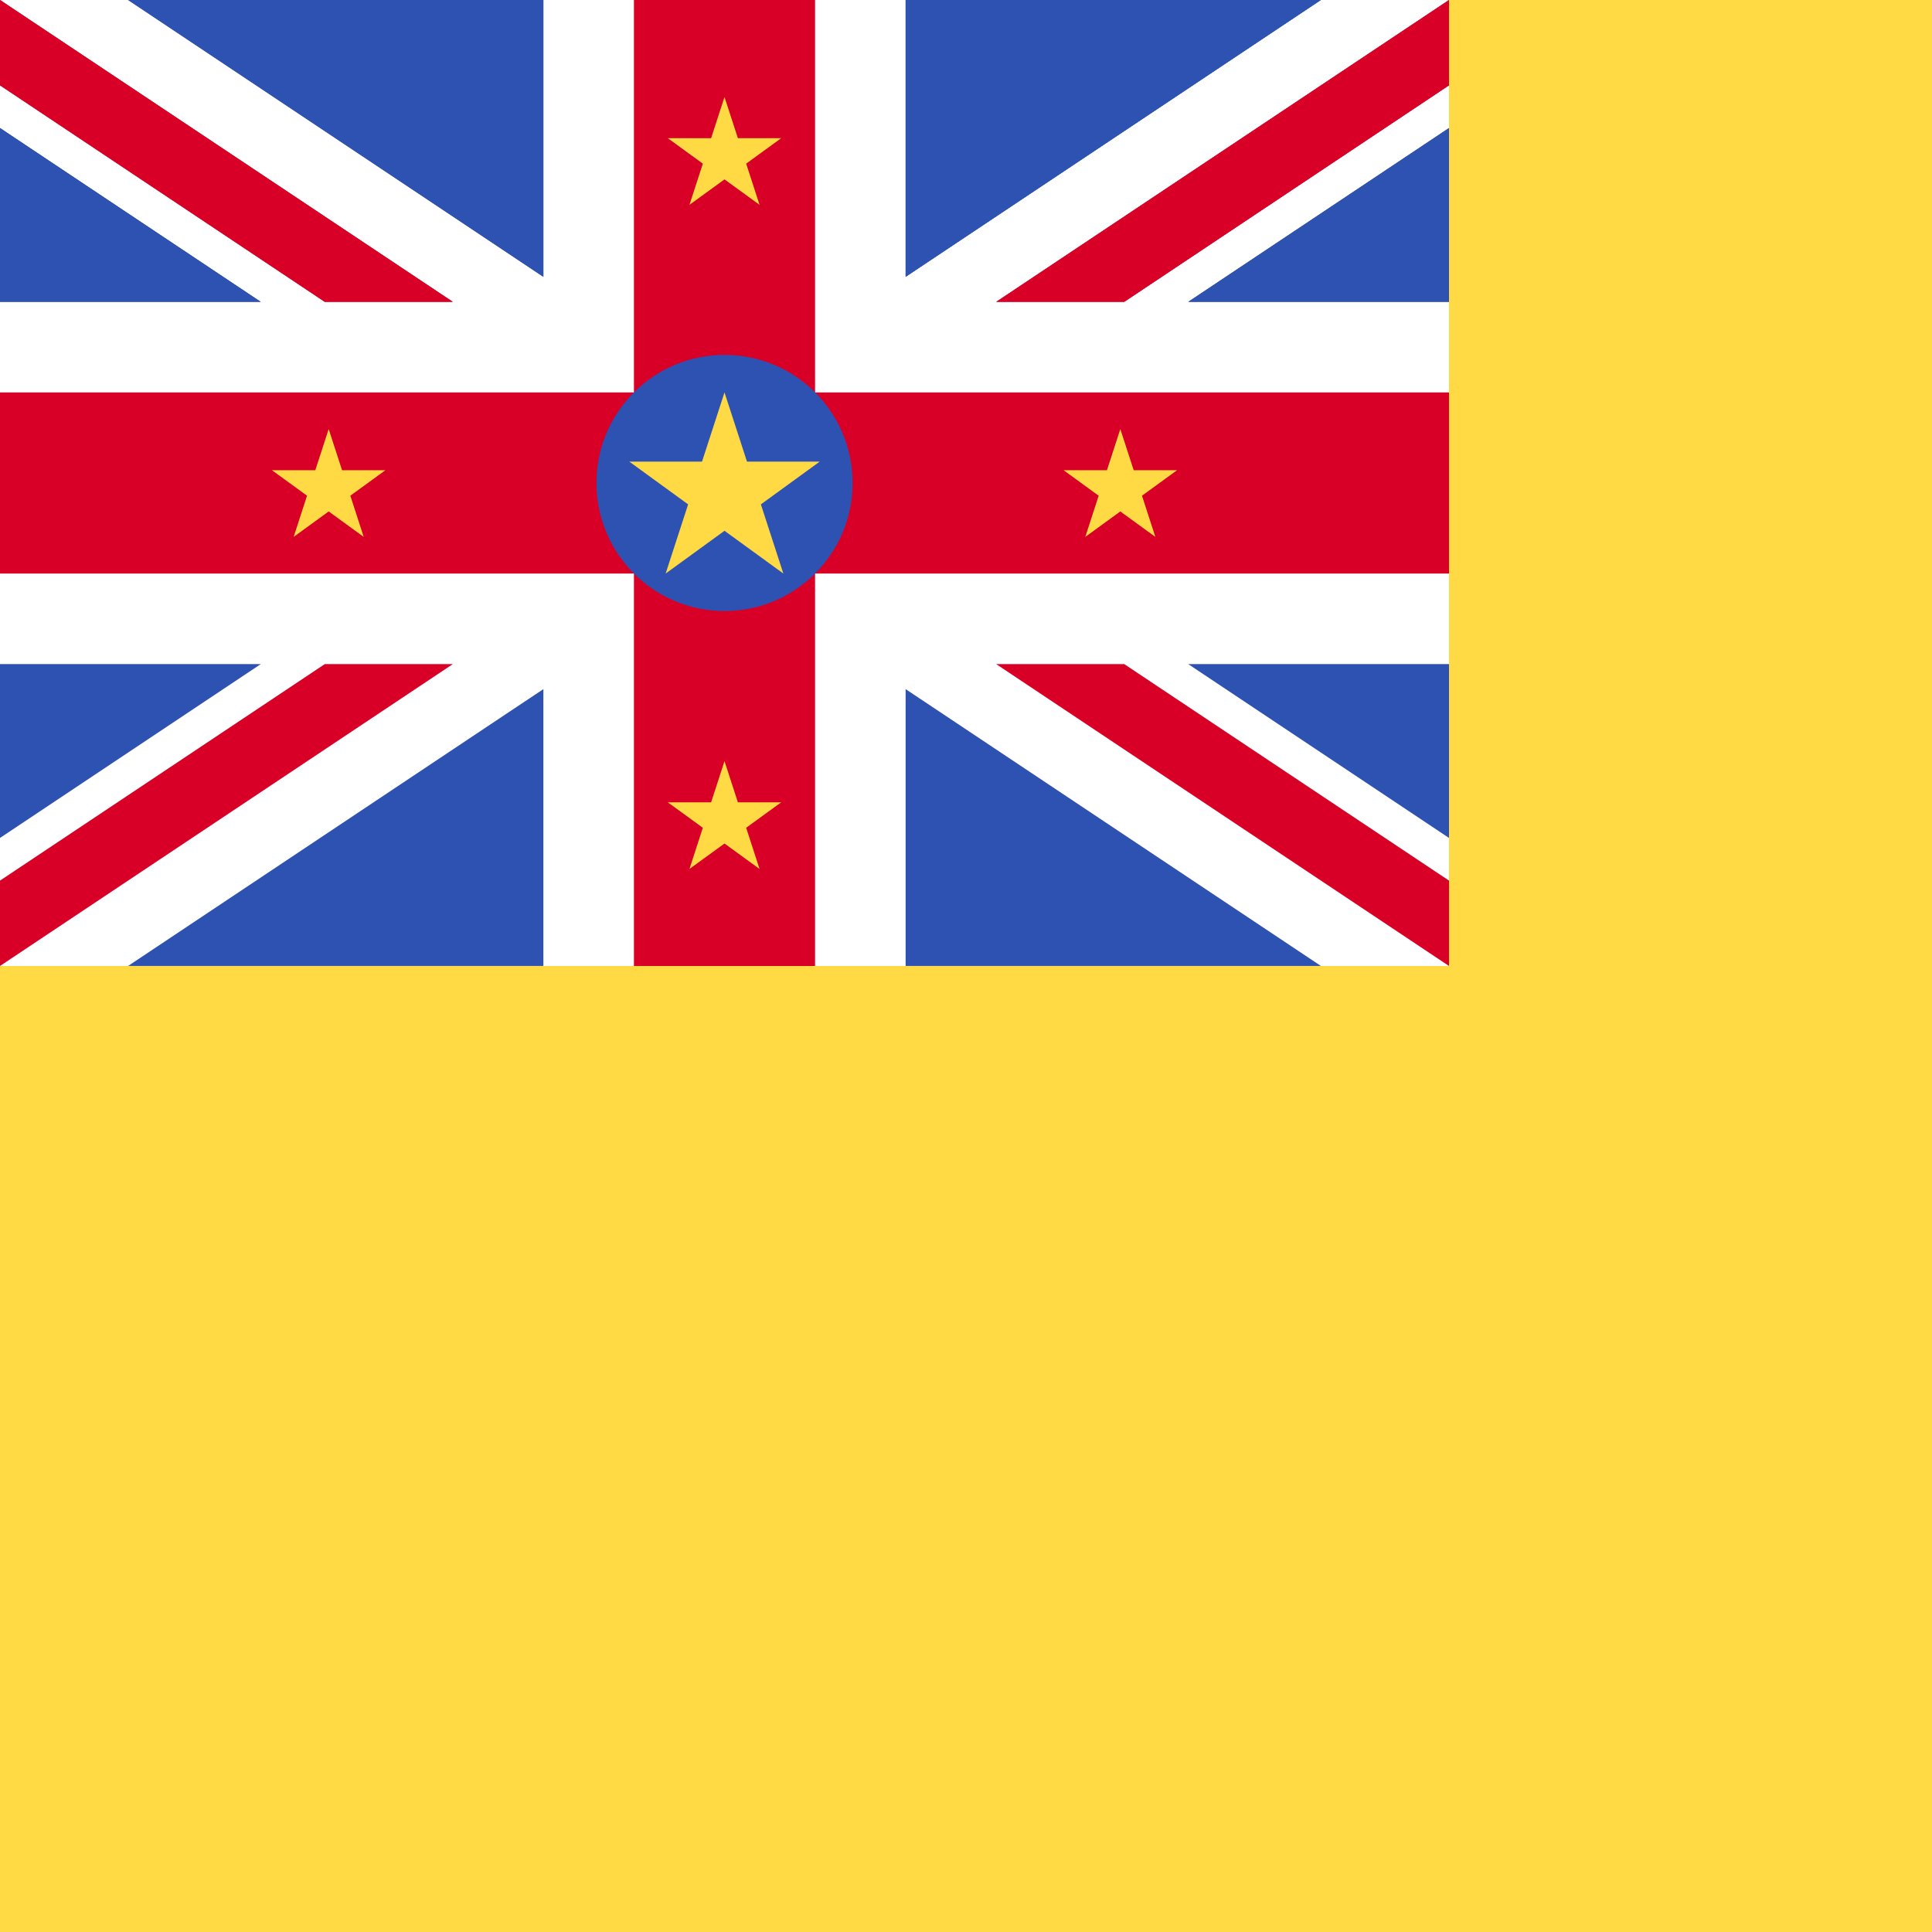
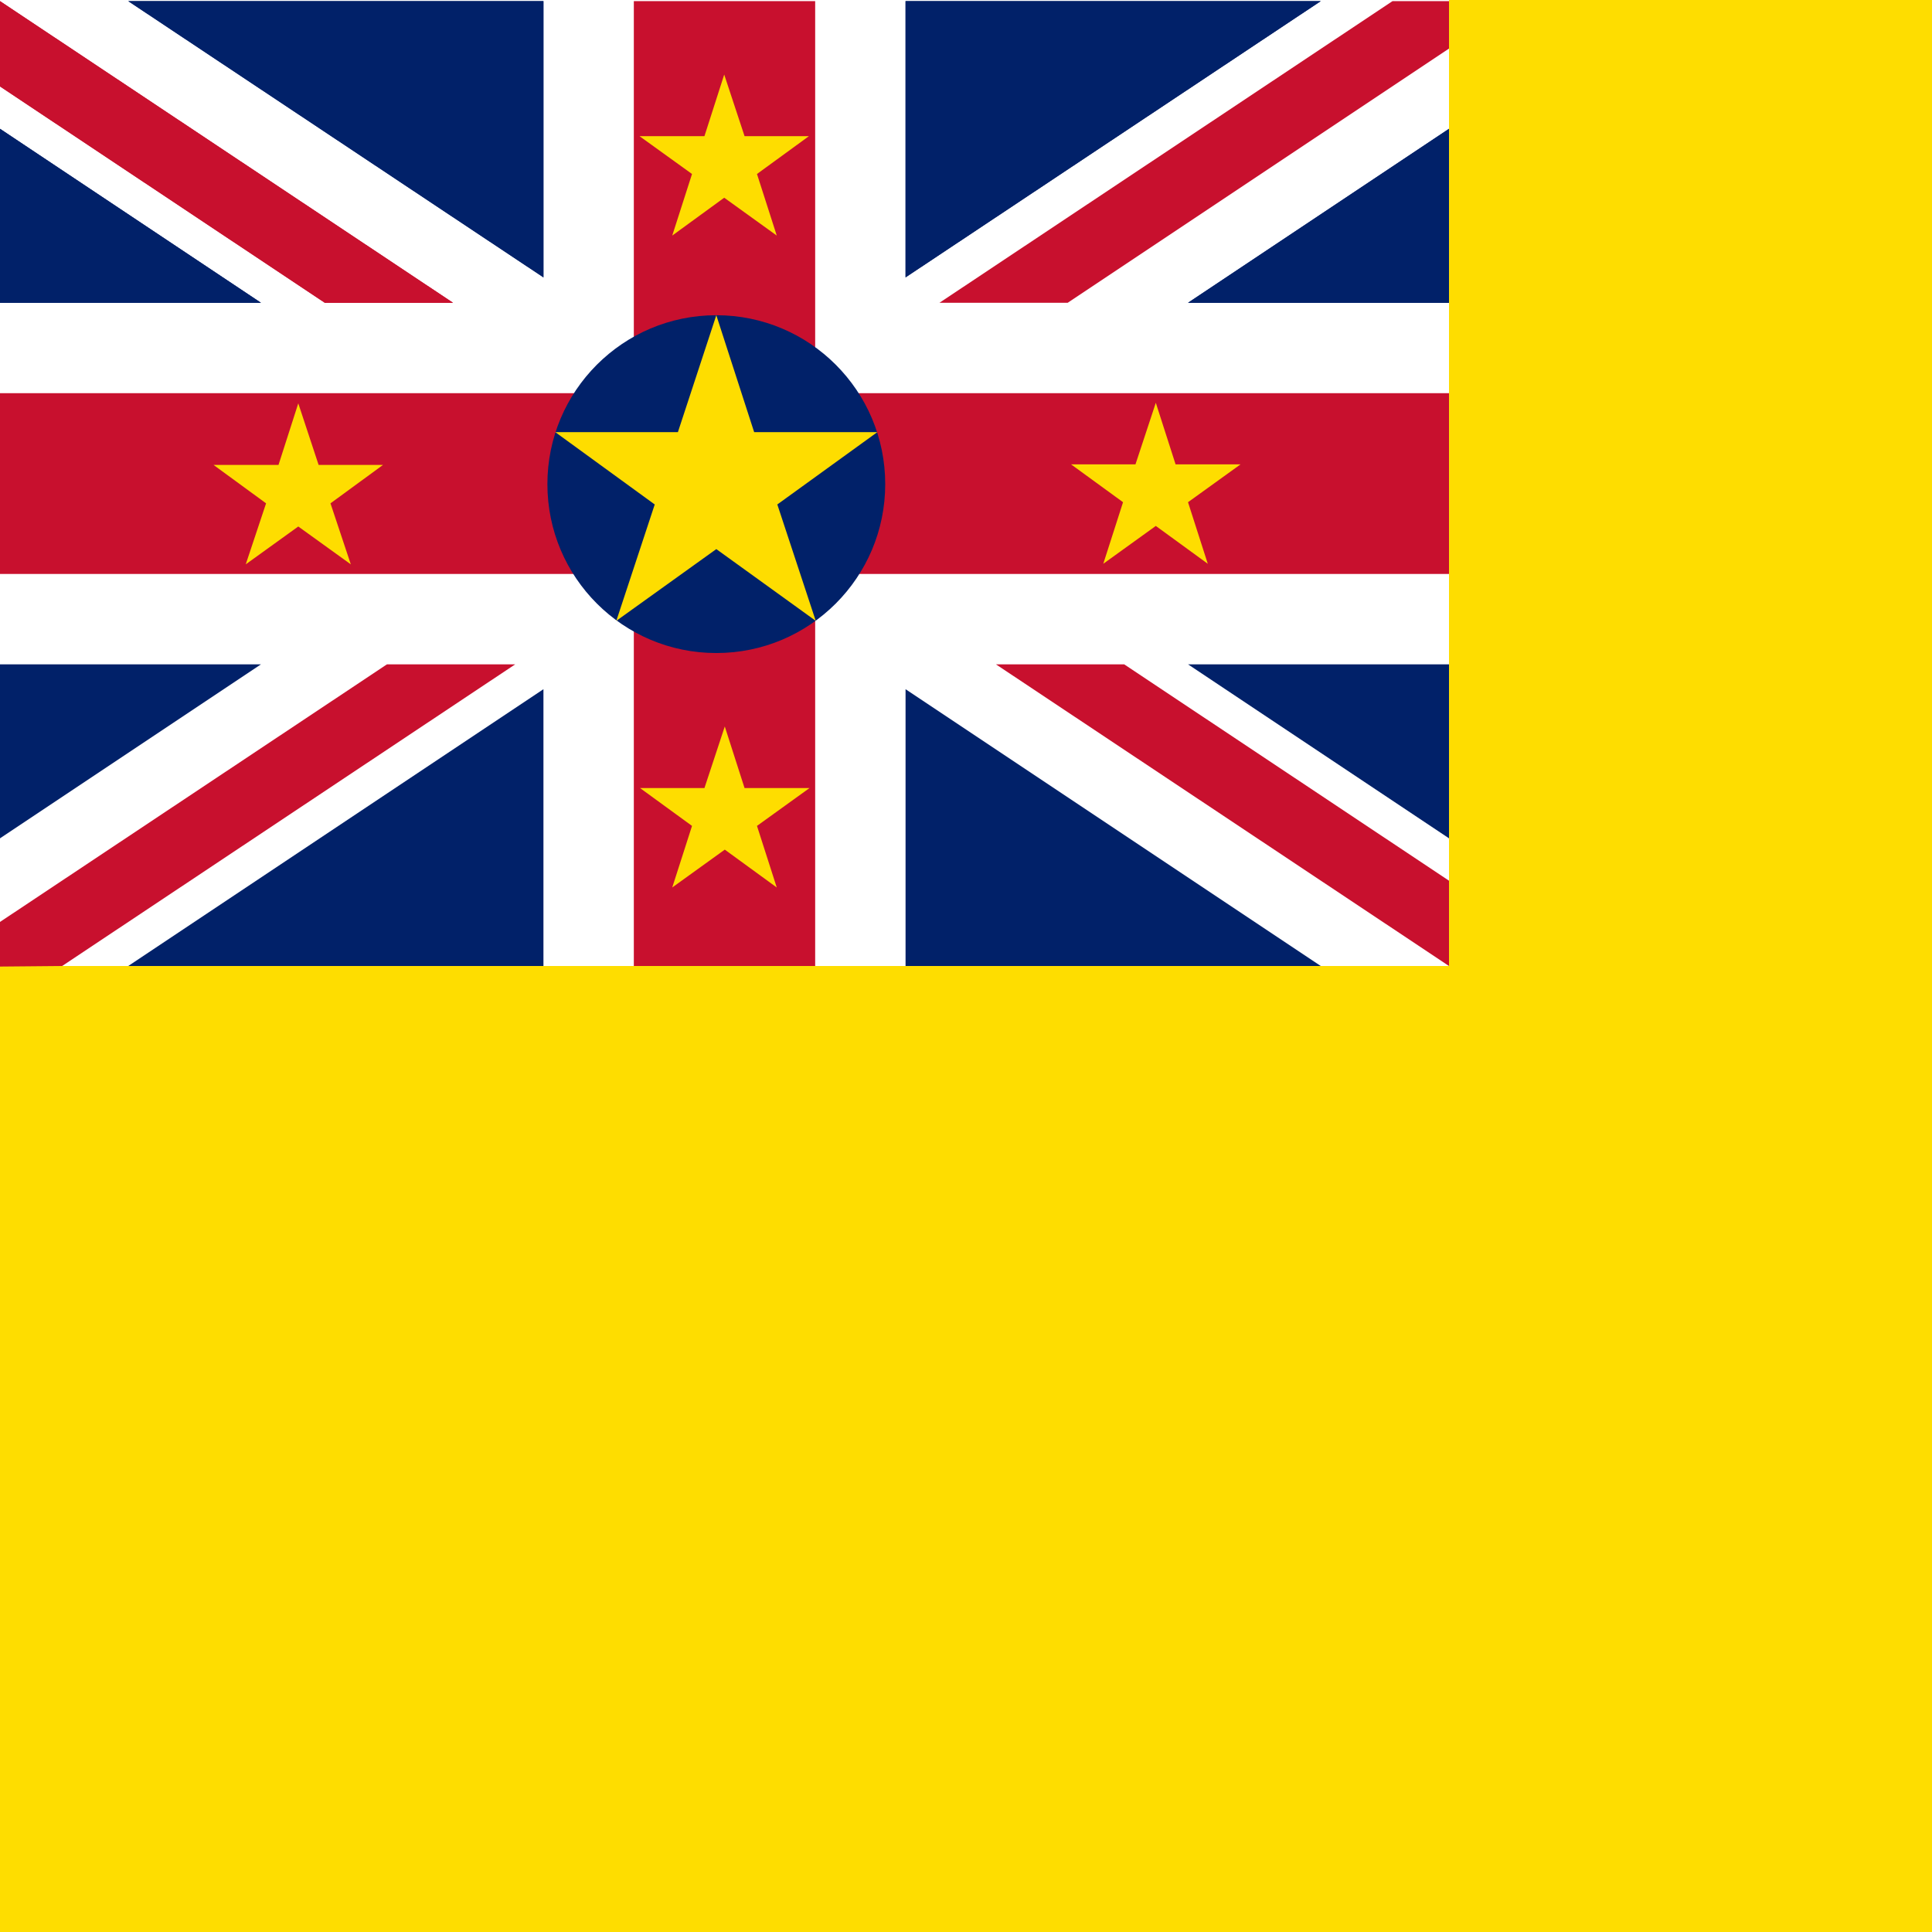
- <svg xmlns="http://www.w3.org/2000/svg" viewBox="0 85.333 341.333 341.333">
-   <path fill="#FFDA44" d="M0 85.334h512v341.337H0z" />
-   <path fill="#FFF" d="M0 85.334h256v170.663H0z" />
-   <g fill="#D80027">
-     <path d="M144 85.33h-32v69.333H0v32h112v69.334h32v-69.334h112v-32H144z" />
-     <path d="M0 85.329v15.083l57.377 38.251H80z" />
+ <svg xmlns="http://www.w3.org/2000/svg" viewBox="0 0 342 342">
+   <path fill="#fedd00" d="M0 0h513v342H0z" />
+   <path fill="#FFF" d="M0 0h256.5v171H0z" />
+   <g fill="#c8102e">
+     <path d="M144.3.2h-32.1v69.4H0v32h112.2V171h32.1v-69.4h112.2v-32H144.3z" />
+     <path d="M0 .2v15.1l57.5 38.3h22.7z" />
  </g>
-   <g fill="#2E52B2">
-     <path d="M0 107.951v30.712h46.069zM96 85.331v48.913L22.628 85.331z" />
+   <g fill="#012169">
+     <path d="M0 22.8v30.8h46.2zM96.2.2v48.9L22.7.2z" />
  </g>
-   <path fill="#D80027" d="M256 85.329v15.083l-57.377 38.251H176z" />
-   <g fill="#2E52B2">
-     <path d="M256 107.951v30.712h-46.069zM160 85.331v48.913l73.372-48.913z" />
+   <path fill="#c8102e" d="M246.5.2h10v8.4l-67.5 45h-22.7z" />
+   <g fill="#012169">
+     <path d="M256.5 22.8v30.8h-46.2zM160.3.2v48.9L233.8.2z" />
  </g>
-   <path fill="#D80027" d="M0 85.329v15.083l57.377 38.251H80z" />
-   <g fill="#2E52B2">
-     <path d="M0 107.951v30.712h46.069zM96 85.331v48.913L22.628 85.331z" />
+   <path fill="#c8102e" d="M0 .2v15.1l57.5 38.3h22.7z" />
+   <g fill="#012169">
+     <path d="M0 22.8v30.8h46.2zM96.2.2v48.9L22.7.2zM256.5 22.8v30.8h-46.2zM160.3.2v48.9L233.8.2z" />
  </g>
-   <path fill="#D80027" d="M256 85.329v15.083l-57.377 38.251H176z" />
-   <g fill="#2E52B2">
-     <path d="M256 107.951v30.712h-46.069zM160 85.331v48.913l73.372-48.913z" />
+   <path fill="#c8102e" d="m11 171-11 .1v-7.9l68.5-45.6h22.7z" />
+   <g fill="#012169">
+     <path d="M0 148.4v-30.8h46.2zM96.2 171v-49l-73.5 49z" />
  </g>
-   <path fill="#D80027" d="M0 255.997v-15.082l57.377-38.252H80z" />
-   <g fill="#2E52B2">
-     <path d="M0 233.376v-30.713h46.069zM96 255.994v-48.912l-73.372 48.912z" />
+   <path fill="#c8102e" d="M256.5 171v-15.1L199 117.6h-22.7z" />
+   <g fill="#012169">
+     <path d="M256.5 148.4v-30.8h-46.2zM160.3 171v-49l73.5 49z" />
  </g>
-   <path fill="#D80027" d="M256 255.997v-15.082l-57.377-38.252H176z" />
-   <g fill="#2E52B2">
-     <path d="M256 233.376v-30.713h-46.069zM160 255.994v-48.912l73.372 48.912z" />
-     <circle cx="128" cy="170.66" r="22.627" />
-   </g>
-   <g fill="#FFDA44">
-     <path d="m128 154.663 3.97 12.222h12.854l-10.398 7.556 3.971 12.222L128 179.109l-10.398 7.554 3.972-12.222-10.398-7.556h12.853zM128 219.803l2.364 7.278h7.653l-6.19 4.498 2.364 7.278-6.191-4.498-6.191 4.498 2.364-7.278-6.19-4.498h7.652zM128 102.469l2.364 7.278h7.653l-6.19 4.498 2.364 7.278-6.191-4.498-6.191 4.498 2.364-7.278-6.19-4.498h7.652zM197.931 161.136l2.365 7.277h7.653l-6.192 4.499 2.365 7.279-6.191-4.498-6.191 4.498 2.365-7.279-6.191-4.499h7.652zM58.069 161.136l2.364 7.277h7.653l-6.191 4.499 2.364 7.279-6.19-4.498-6.191 4.498 2.365-7.279-6.192-4.499h7.653z" />
+   <circle fill="#012169" cx="126.8" cy="85.7" r="29.9" />
+   <g fill="#fedd00">
+     <path d="m128.3 128.6 3.5 10.9h11.5l-9.3 6.7 3.5 10.9-9.2-6.7-9.3 6.7 3.5-10.9-9.2-6.7h11.4zM128.2 13.2l3.6 10.9h11.4l-9.2 6.7 3.5 10.9-9.3-6.7-9.2 6.7 3.5-10.9-9.3-6.7h11.5zM204.6 71.3l3.5 10.9h11.5l-9.3 6.7 3.5 10.9-9.2-6.7-9.3 6.7 3.5-10.9-9.2-6.7H201zM52.8 71.4l3.6 10.9h11.4l-9.3 6.8 3.6 10.8-9.3-6.7-9.3 6.7 3.6-10.8-9.3-6.8h11.5zM126.8 55.8l6.7 20.7h21.8l-17.7 12.8 6.8 20.6-17.6-12.7-17.7 12.7 6.8-20.6-17.6-12.8H120z" />
  </g>
</svg>
